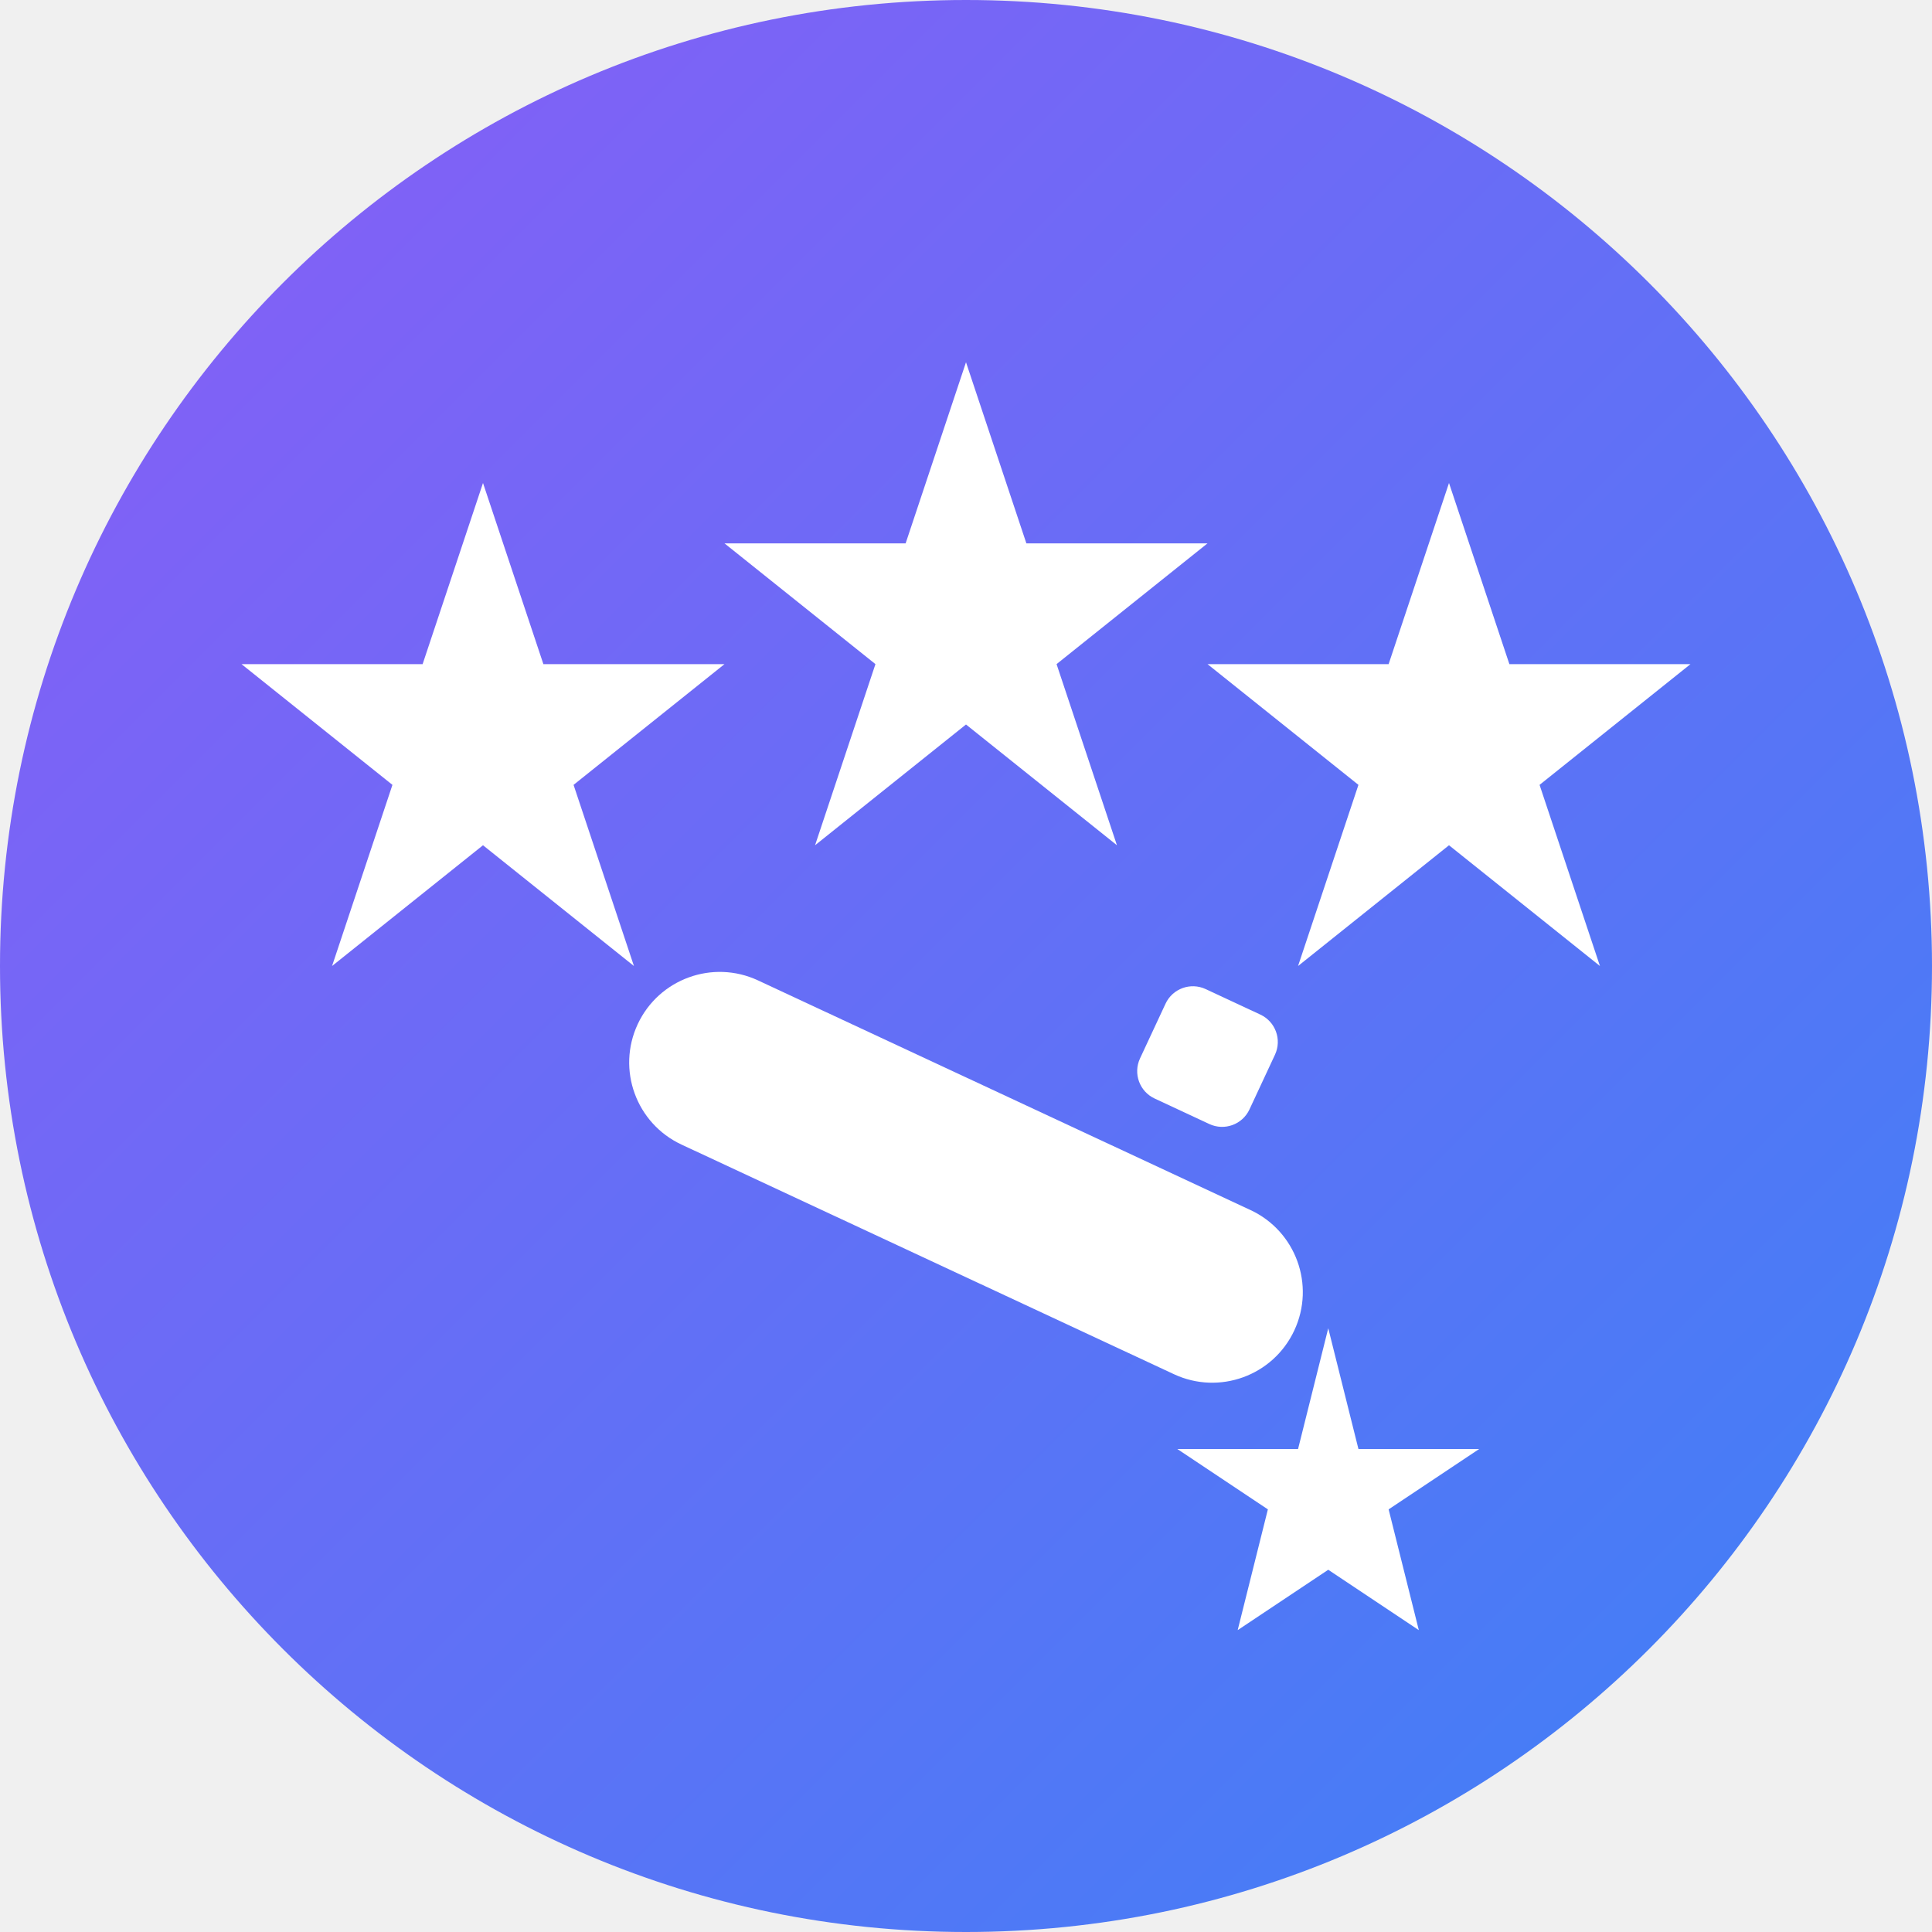
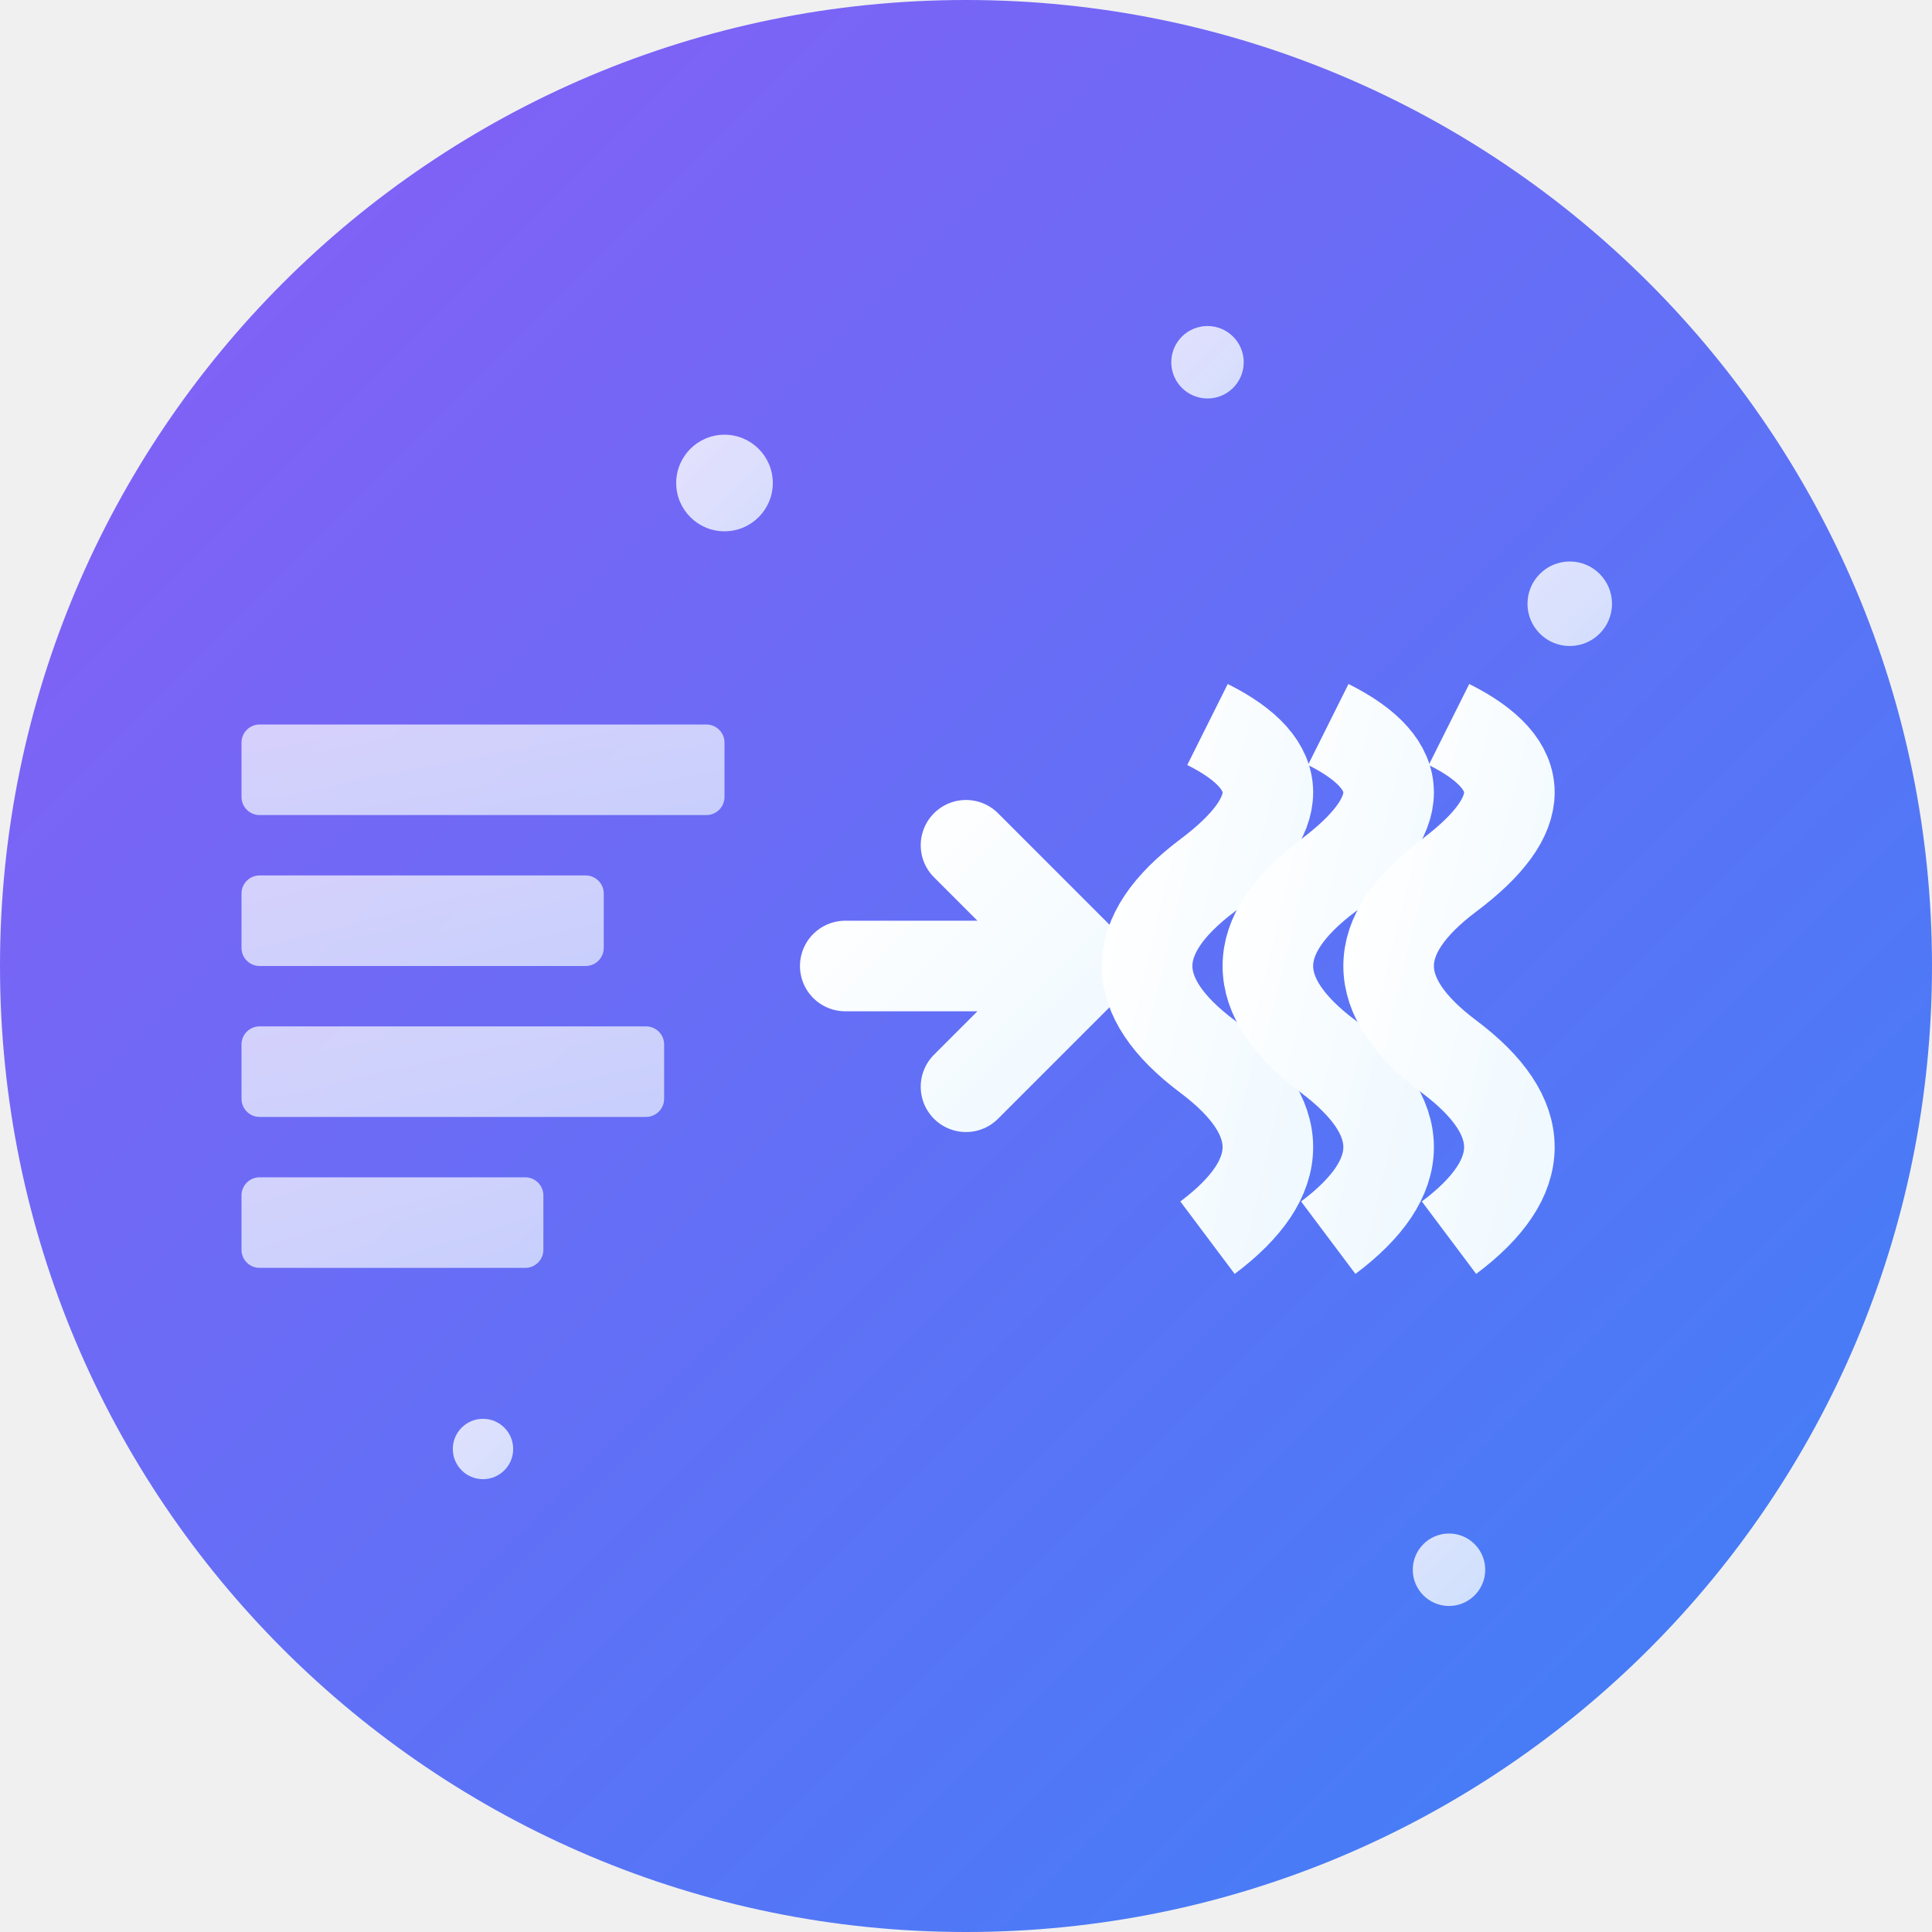
<svg xmlns="http://www.w3.org/2000/svg" viewBox="0 0 32 32">
  <defs>
    <linearGradient id="bgGradient" x1="0%" y1="0%" x2="100%" y2="100%">
      <stop offset="0%" style="stop-color:#8b5cf6;stop-opacity:1" />
      <stop offset="100%" style="stop-color:#3b82f6;stop-opacity:1" />
    </linearGradient>
+     <linearGradient id="textGradient" x1="0%" y1="0%" x2="100%" y2="100%">
+       <stop offset="0%" style="stop-color:#ffffff;stop-opacity:1" />
+       <stop offset="100%" style="stop-color:#f0f9ff;stop-opacity:1" />
+     </linearGradient>
  </defs>
  <circle cx="16" cy="16" r="16" fill="url(#bgGradient)" />
-   <rect x="10" y="18" width="12" height="3" rx="1.5" fill="white" transform="rotate(25 16 19.5)" />
-   <rect x="19" y="16.5" width="2" height="2" rx="0.5" fill="white" transform="rotate(25 20 17.5)" />
-   <g fill="white">
-     <path d="M8 8 L9 11 L12 11 L9.5 13 L10.5 16 L8 14 L5.5 16 L6.5 13 L4 11 L7 11 Z" />
-     <path d="M16 6 L17 9 L20 9 L17.5 11 L18.5 14 L16 12 L13.5 14 L14.5 11 L12 9 L15 9 Z" />
-     <path d="M24 8 L25 11 L28 11 L25.5 13 L26.5 16 L24 14 L21.5 16 L22.5 13 L20 11 L23 11 Z" />
-     <path d="M22 22 L22.5 24 L24.5 24 L23 25 L23.5 27 L22 26 L20.5 27 L21 25 L19.5 24 L21.5 24 Z" />
+   <g fill="url(#textGradient)" opacity="0.7">
+     <rect x="4" y="12" width="8" height="1.5" rx="0.3" />
+     <rect x="4" y="14.5" width="6" height="1.5" rx="0.3" />
+     <rect x="4" y="17" width="7" height="1.5" rx="0.3" />
+     <rect x="4" y="19.5" width="5" height="1.5" rx="0.3" />
+   </g>
+   <path d="M14 16 L18 16 M16 14 L18 16 L16 18" stroke="url(#textGradient)" stroke-width="1.5" stroke-linecap="round" stroke-linejoin="round" fill="none" />
+   <g fill="url(#textGradient)">
+     <path d="M20 12 Q22 13 20 14.5 Q18 16 20 17.5 Q22 19 20 20.5" stroke="url(#textGradient)" stroke-width="1.5" fill="none" />
+     <path d="M22 12 Q24 13 22 14.5 Q20 16 22 17.5 Q24 19 22 20.5" stroke="url(#textGradient)" stroke-width="1.5" fill="none" />
+     <path d="M24 12 Q26 13 24 14.5 Q22 16 24 17.5 Q26 19 24 20.5" stroke="url(#textGradient)" stroke-width="1.5" fill="none" />
+   </g>
+   <g fill="url(#textGradient)" opacity="0.8">
+     <circle cx="12" cy="8" r="0.8" />
+     <circle cx="20" cy="6" r="0.6" />
+     <circle cx="26" cy="10" r="0.7" />
+     <circle cx="8" cy="24" r="0.5" />
+     <circle cx="24" cy="26" r="0.6" />
  </g>
</svg>
